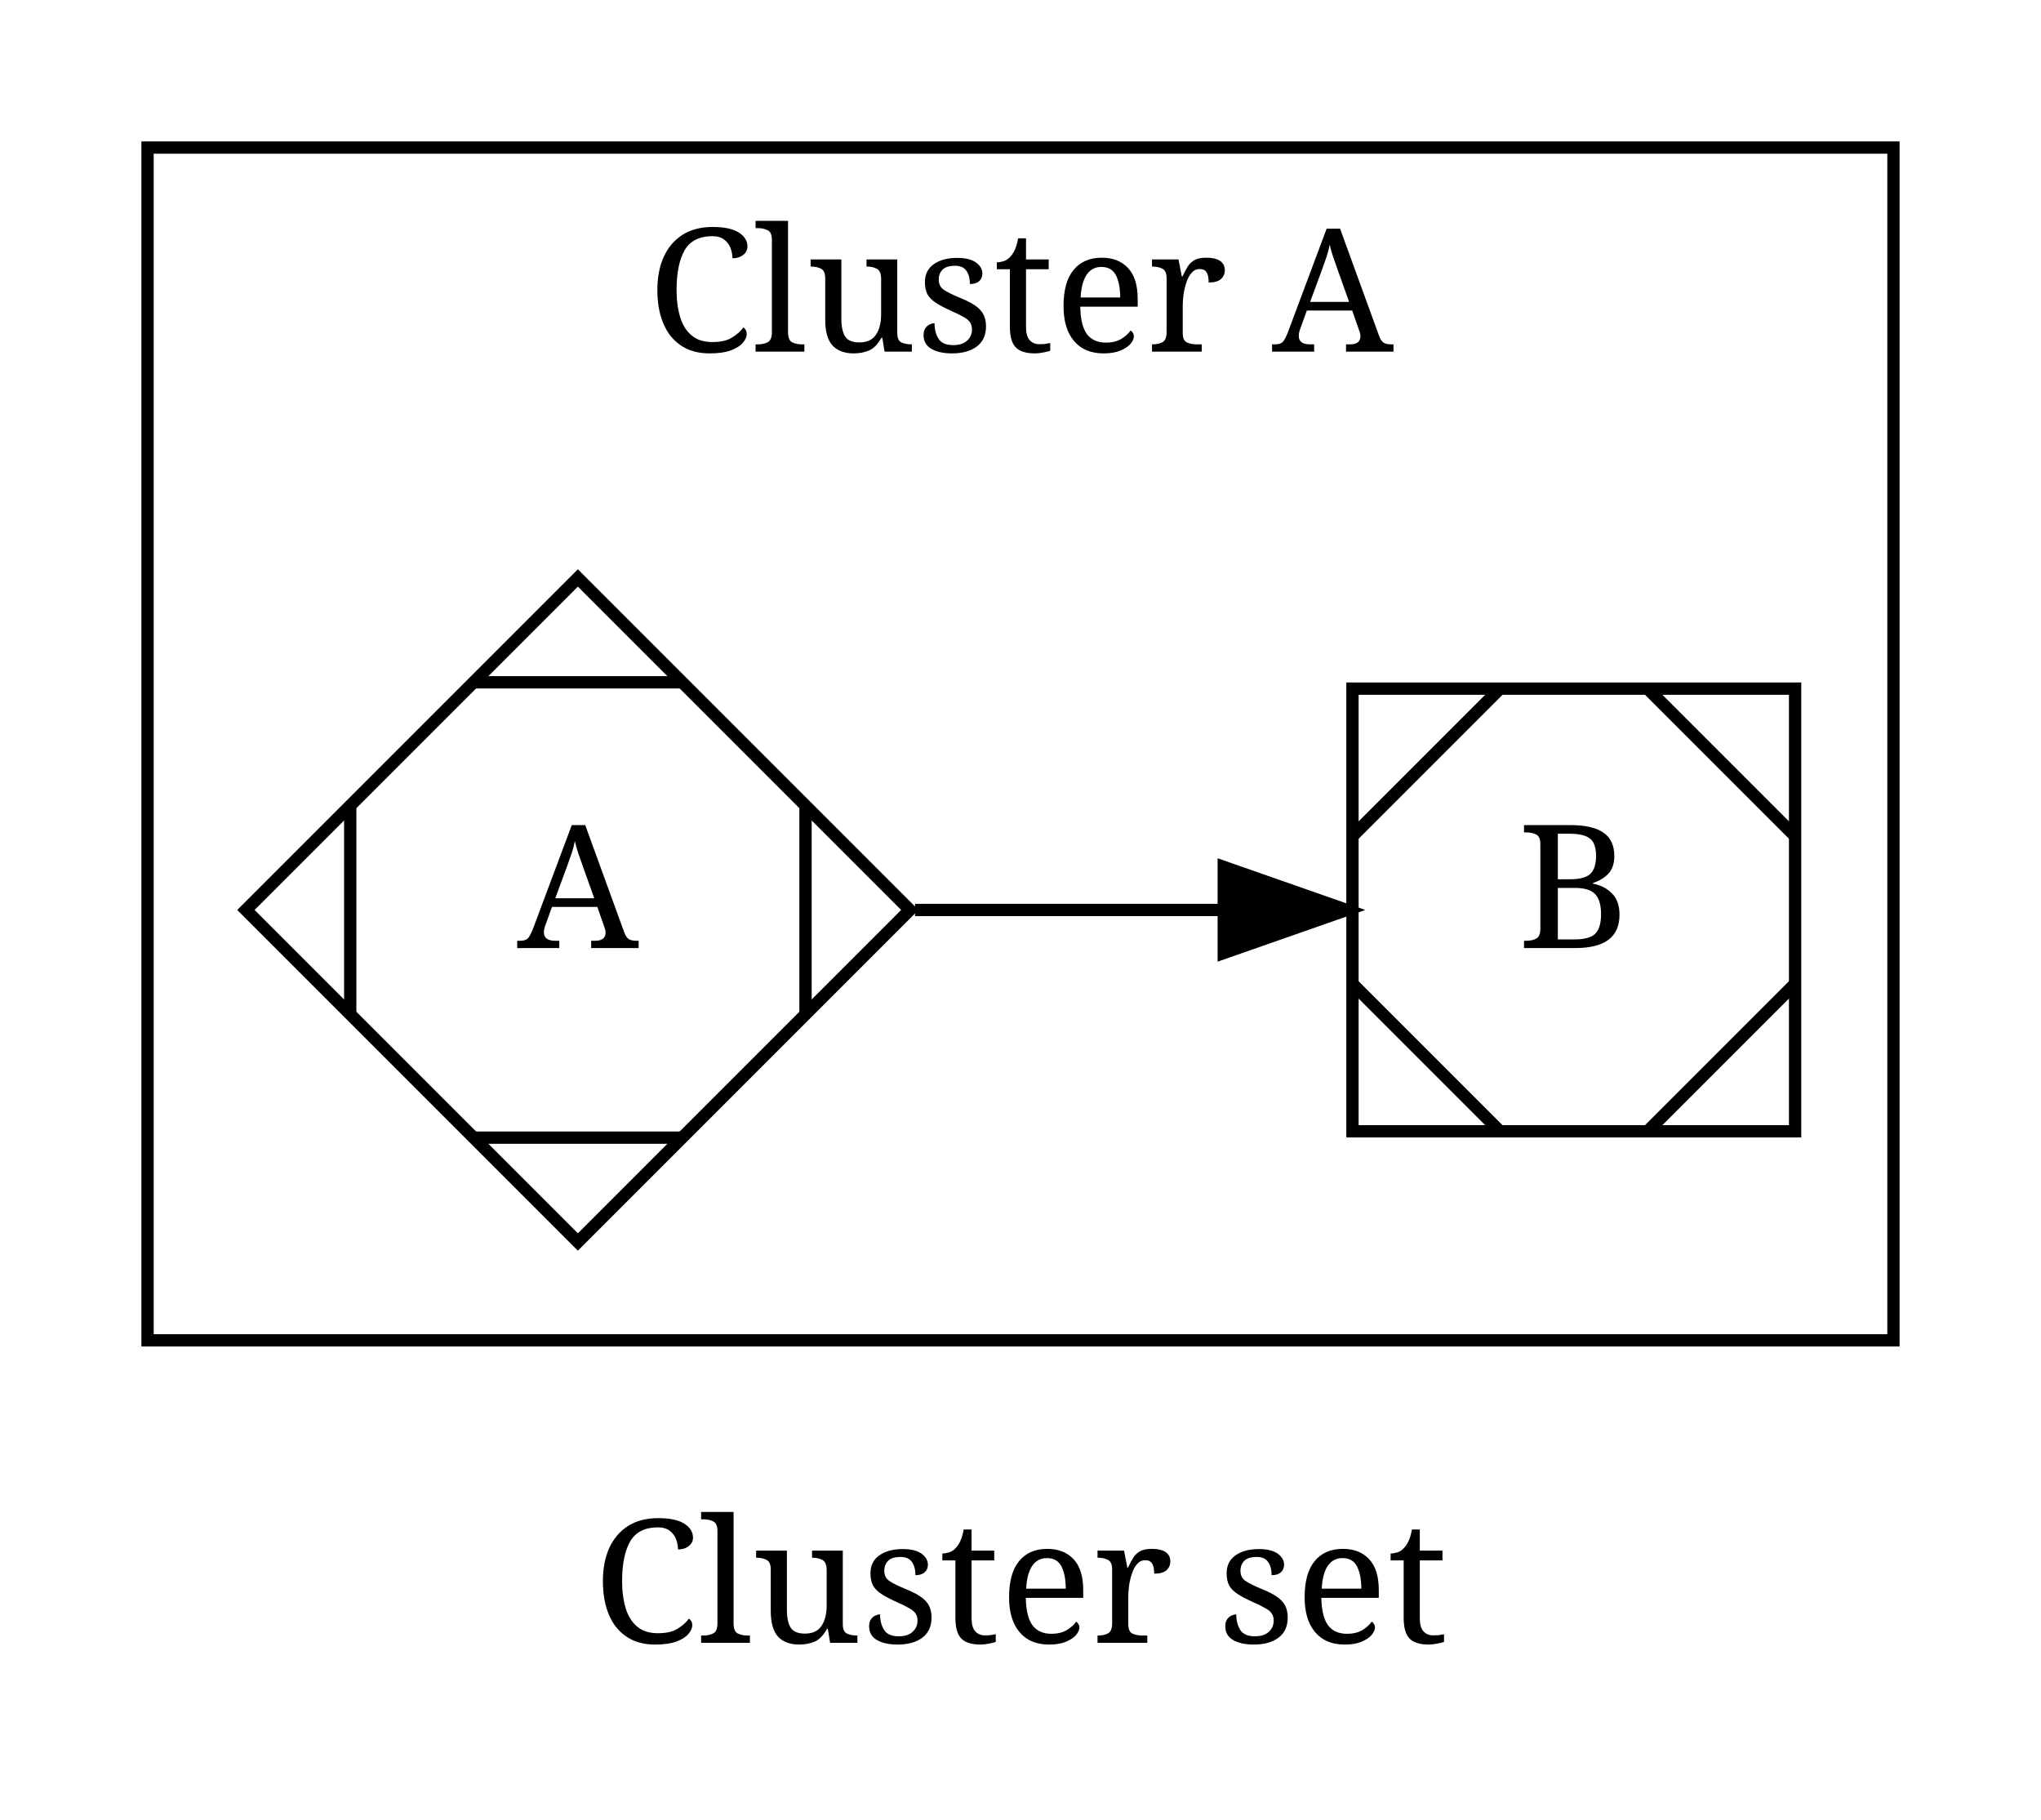
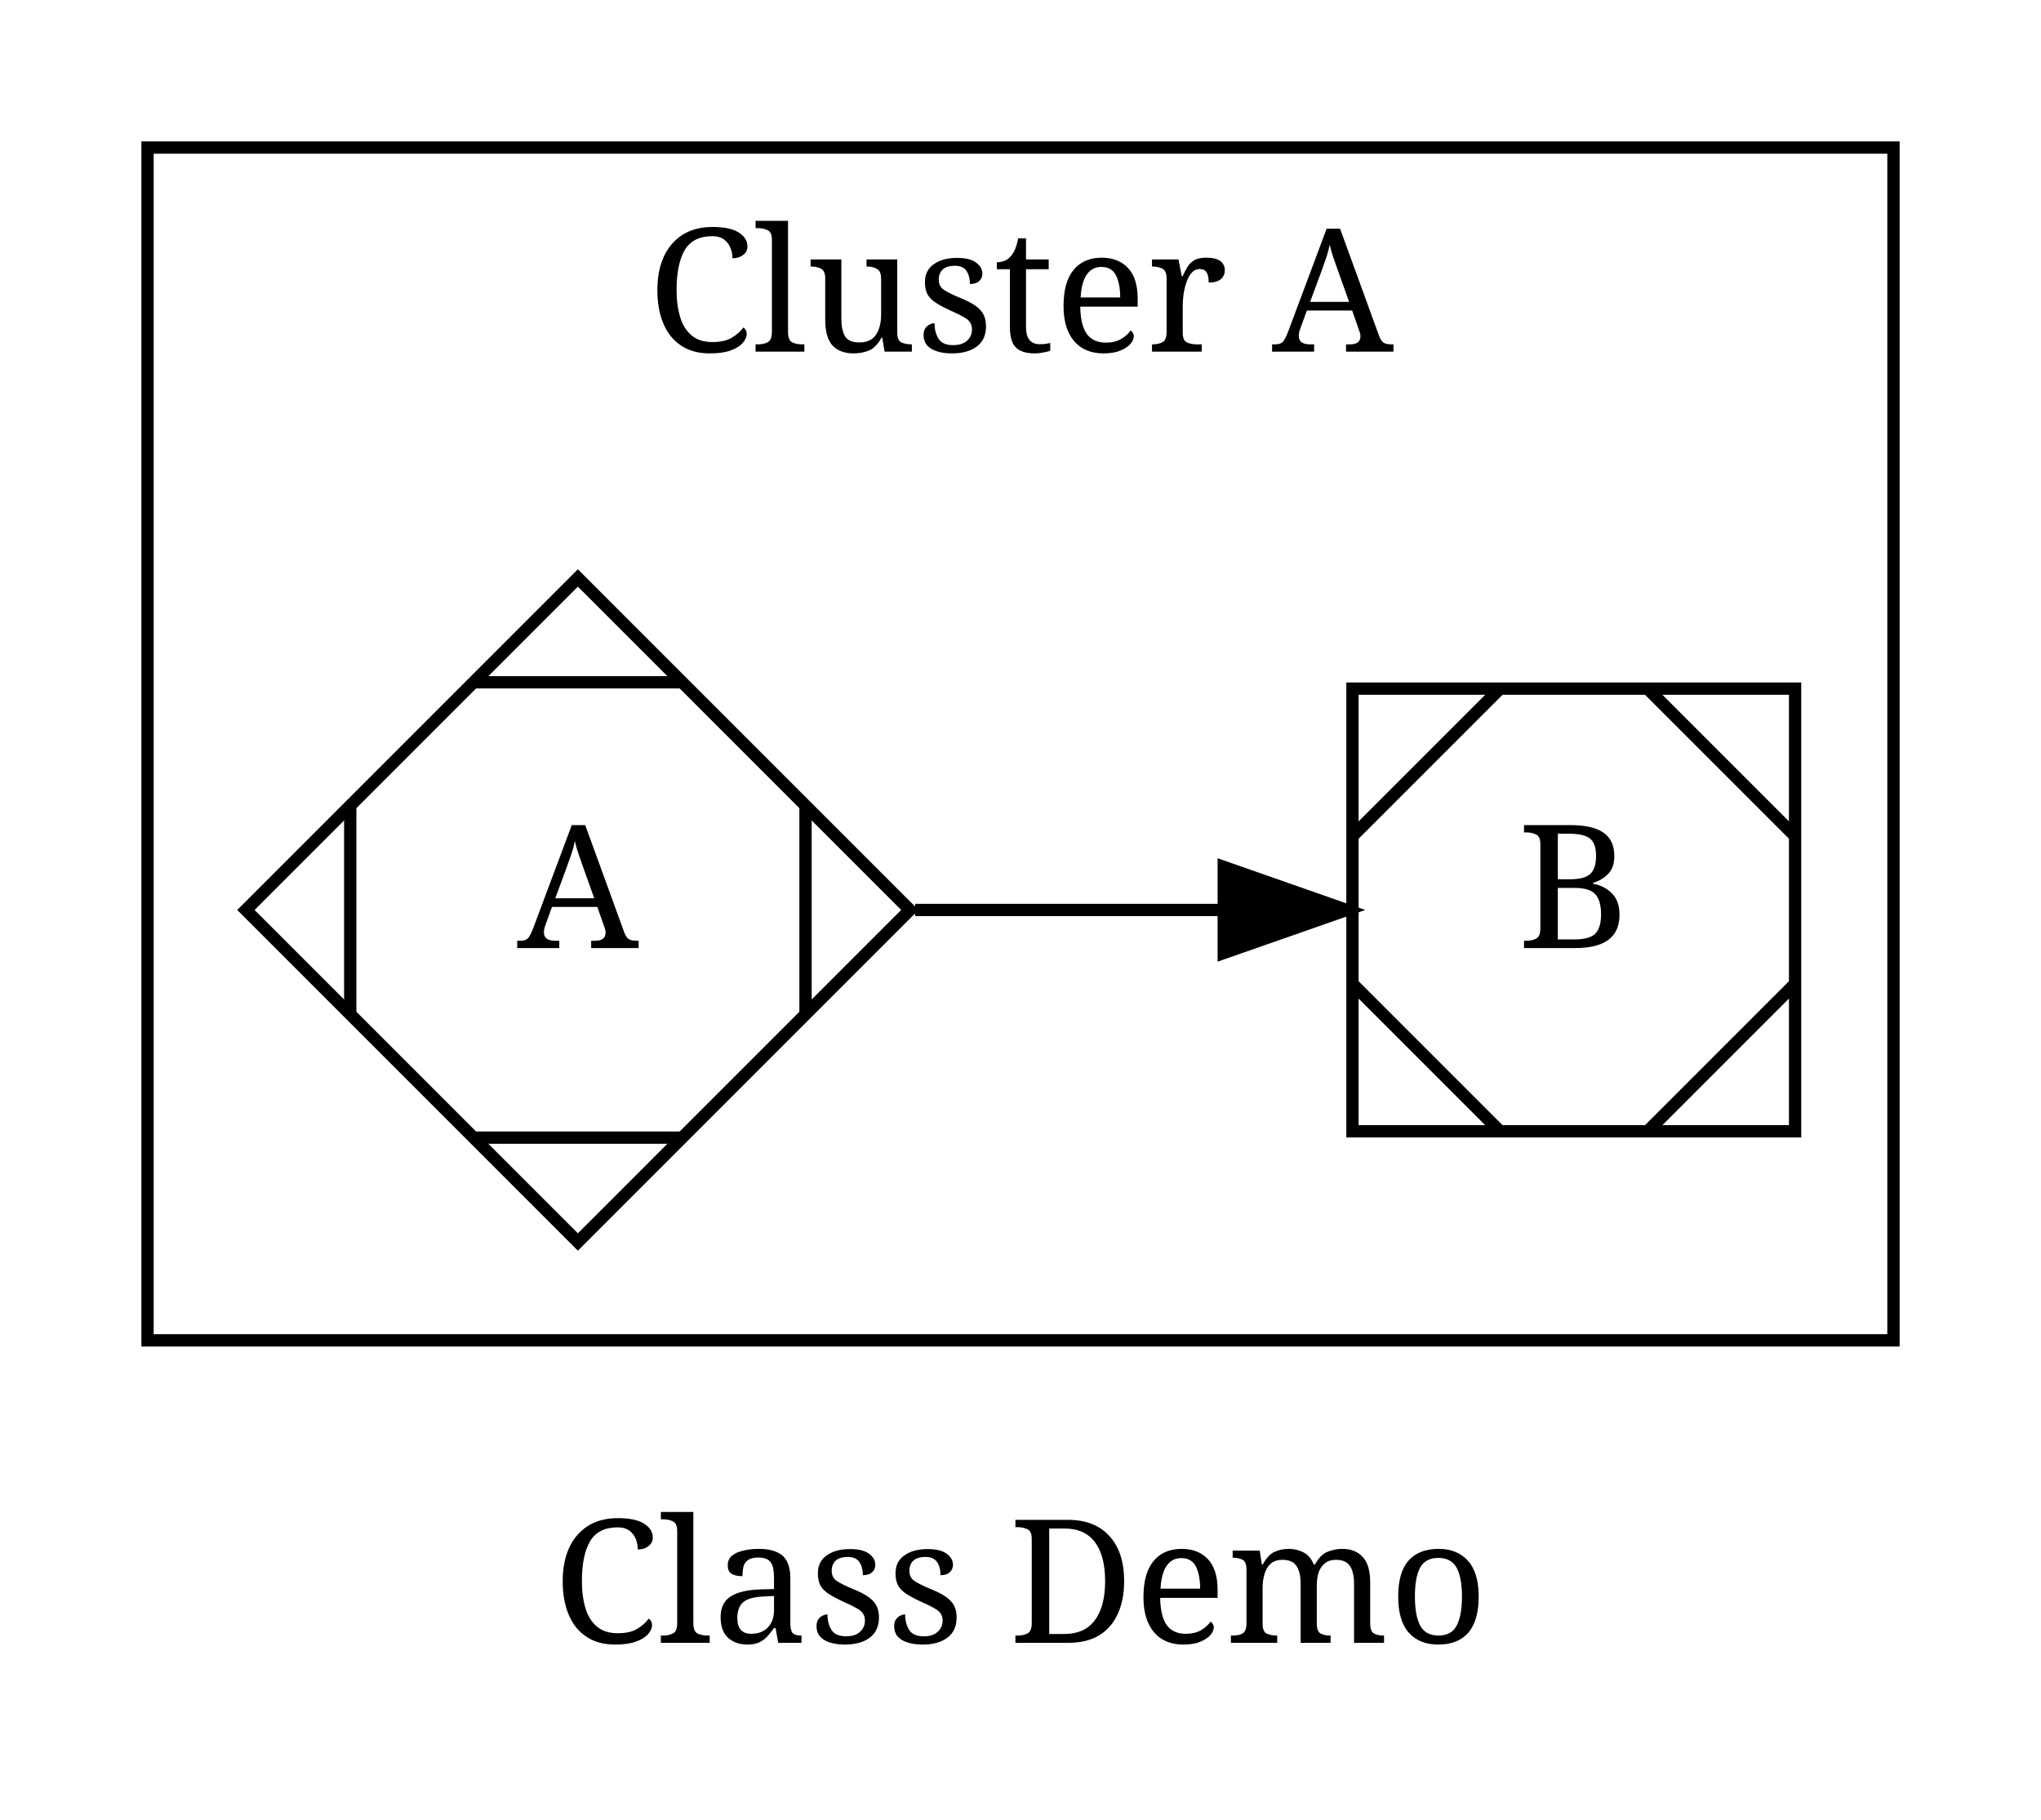
<svg xmlns="http://www.w3.org/2000/svg" width="166pt" height="148pt" viewBox="0.00 0.00 166.00 148.00">
  <g id="graph1" class="graph" transform="scale(1 1) rotate(0) translate(4 144)">
    <polygon fill="white" stroke="white" points="-4,5 -4,-144 163,-144 163,5 -4,5" />
-     <text text-anchor="middle" x="79" y="-10.4" font-family="Times Roman,serif" font-size="14.00">Cluster set</text>
+     <text text-anchor="middle" x="79" y="-10.4" font-family="Times Roman,serif" font-size="14.00">Class Demo</text>
    <g id="graph2" class="cluster">
      <polygon fill="none" stroke="black" points="8,-35 8,-132 150,-132 150,-35 8,-35" />
      <text text-anchor="middle" x="79" y="-115.4" font-family="Times Roman,serif" font-size="14.00">Cluster A</text>
    </g>
    <g id="node2" class="node">
      <polygon fill="none" stroke="black" points="43,-97 16,-70 43,-43 70,-70 43,-97" />
      <polyline fill="none" stroke="black" points="24.485,-78.485 24.485,-61.515 " />
      <polyline fill="none" stroke="black" points="34.515,-51.485 51.485,-51.485 " />
      <polyline fill="none" stroke="black" points="61.515,-61.515 61.515,-78.485 " />
      <polyline fill="none" stroke="black" points="51.485,-88.515 34.515,-88.515 " />
      <text text-anchor="middle" x="43" y="-66.9" font-family="Times Roman,serif" font-size="14.00">A</text>
    </g>
    <g id="node3" class="node">
      <polygon fill="none" stroke="black" points="142,-88 106,-88 106,-52 142,-52 142,-88" />
      <polyline fill="none" stroke="black" points="118,-88 106,-76 " />
      <polyline fill="none" stroke="black" points="106,-64 118,-52 " />
      <polyline fill="none" stroke="black" points="130,-52 142,-64 " />
      <polyline fill="none" stroke="black" points="142,-76 130,-88 " />
      <text text-anchor="middle" x="124" y="-66.9" font-family="Times Roman,serif" font-size="14.00">B</text>
    </g>
    <g id="edge3" class="edge">
      <path fill="none" stroke="black" d="M70.423,-70C78.465,-70 87.277,-70 95.391,-70" />
      <polygon fill="black" stroke="black" points="95.531,-73.5 105.531,-70 95.531,-66.5 95.531,-73.5" />
    </g>
  </g>
</svg>
